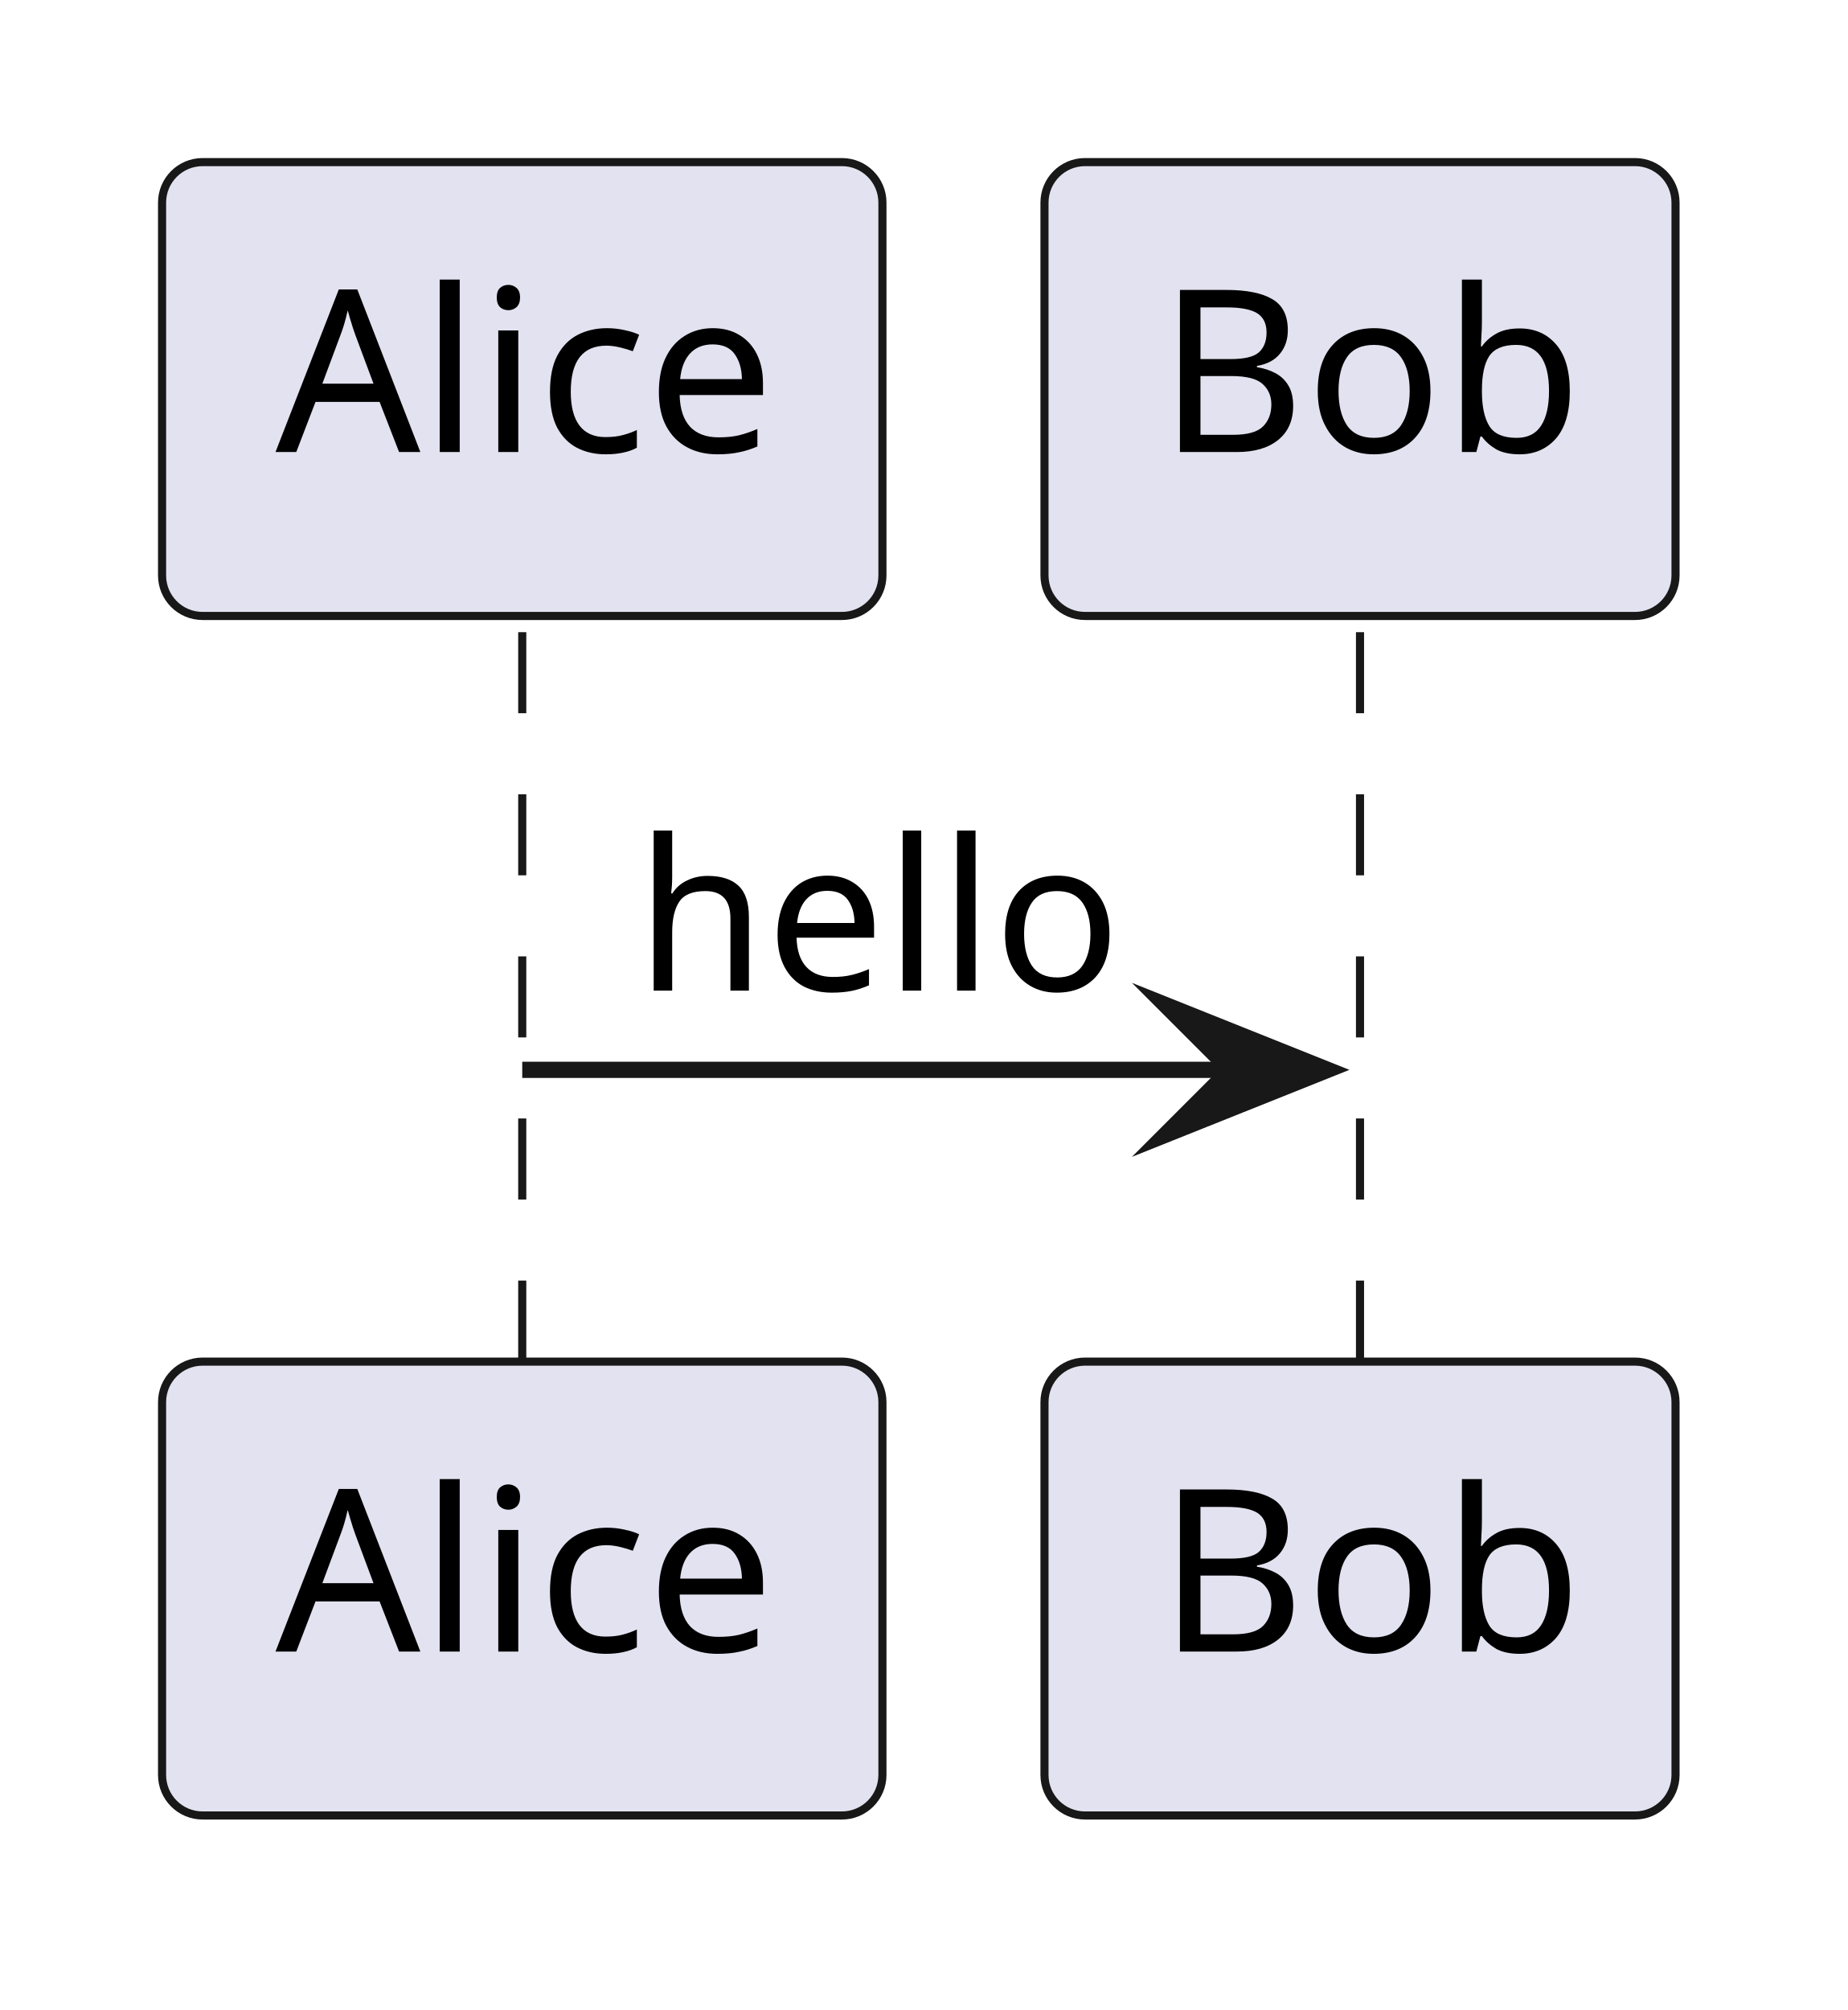
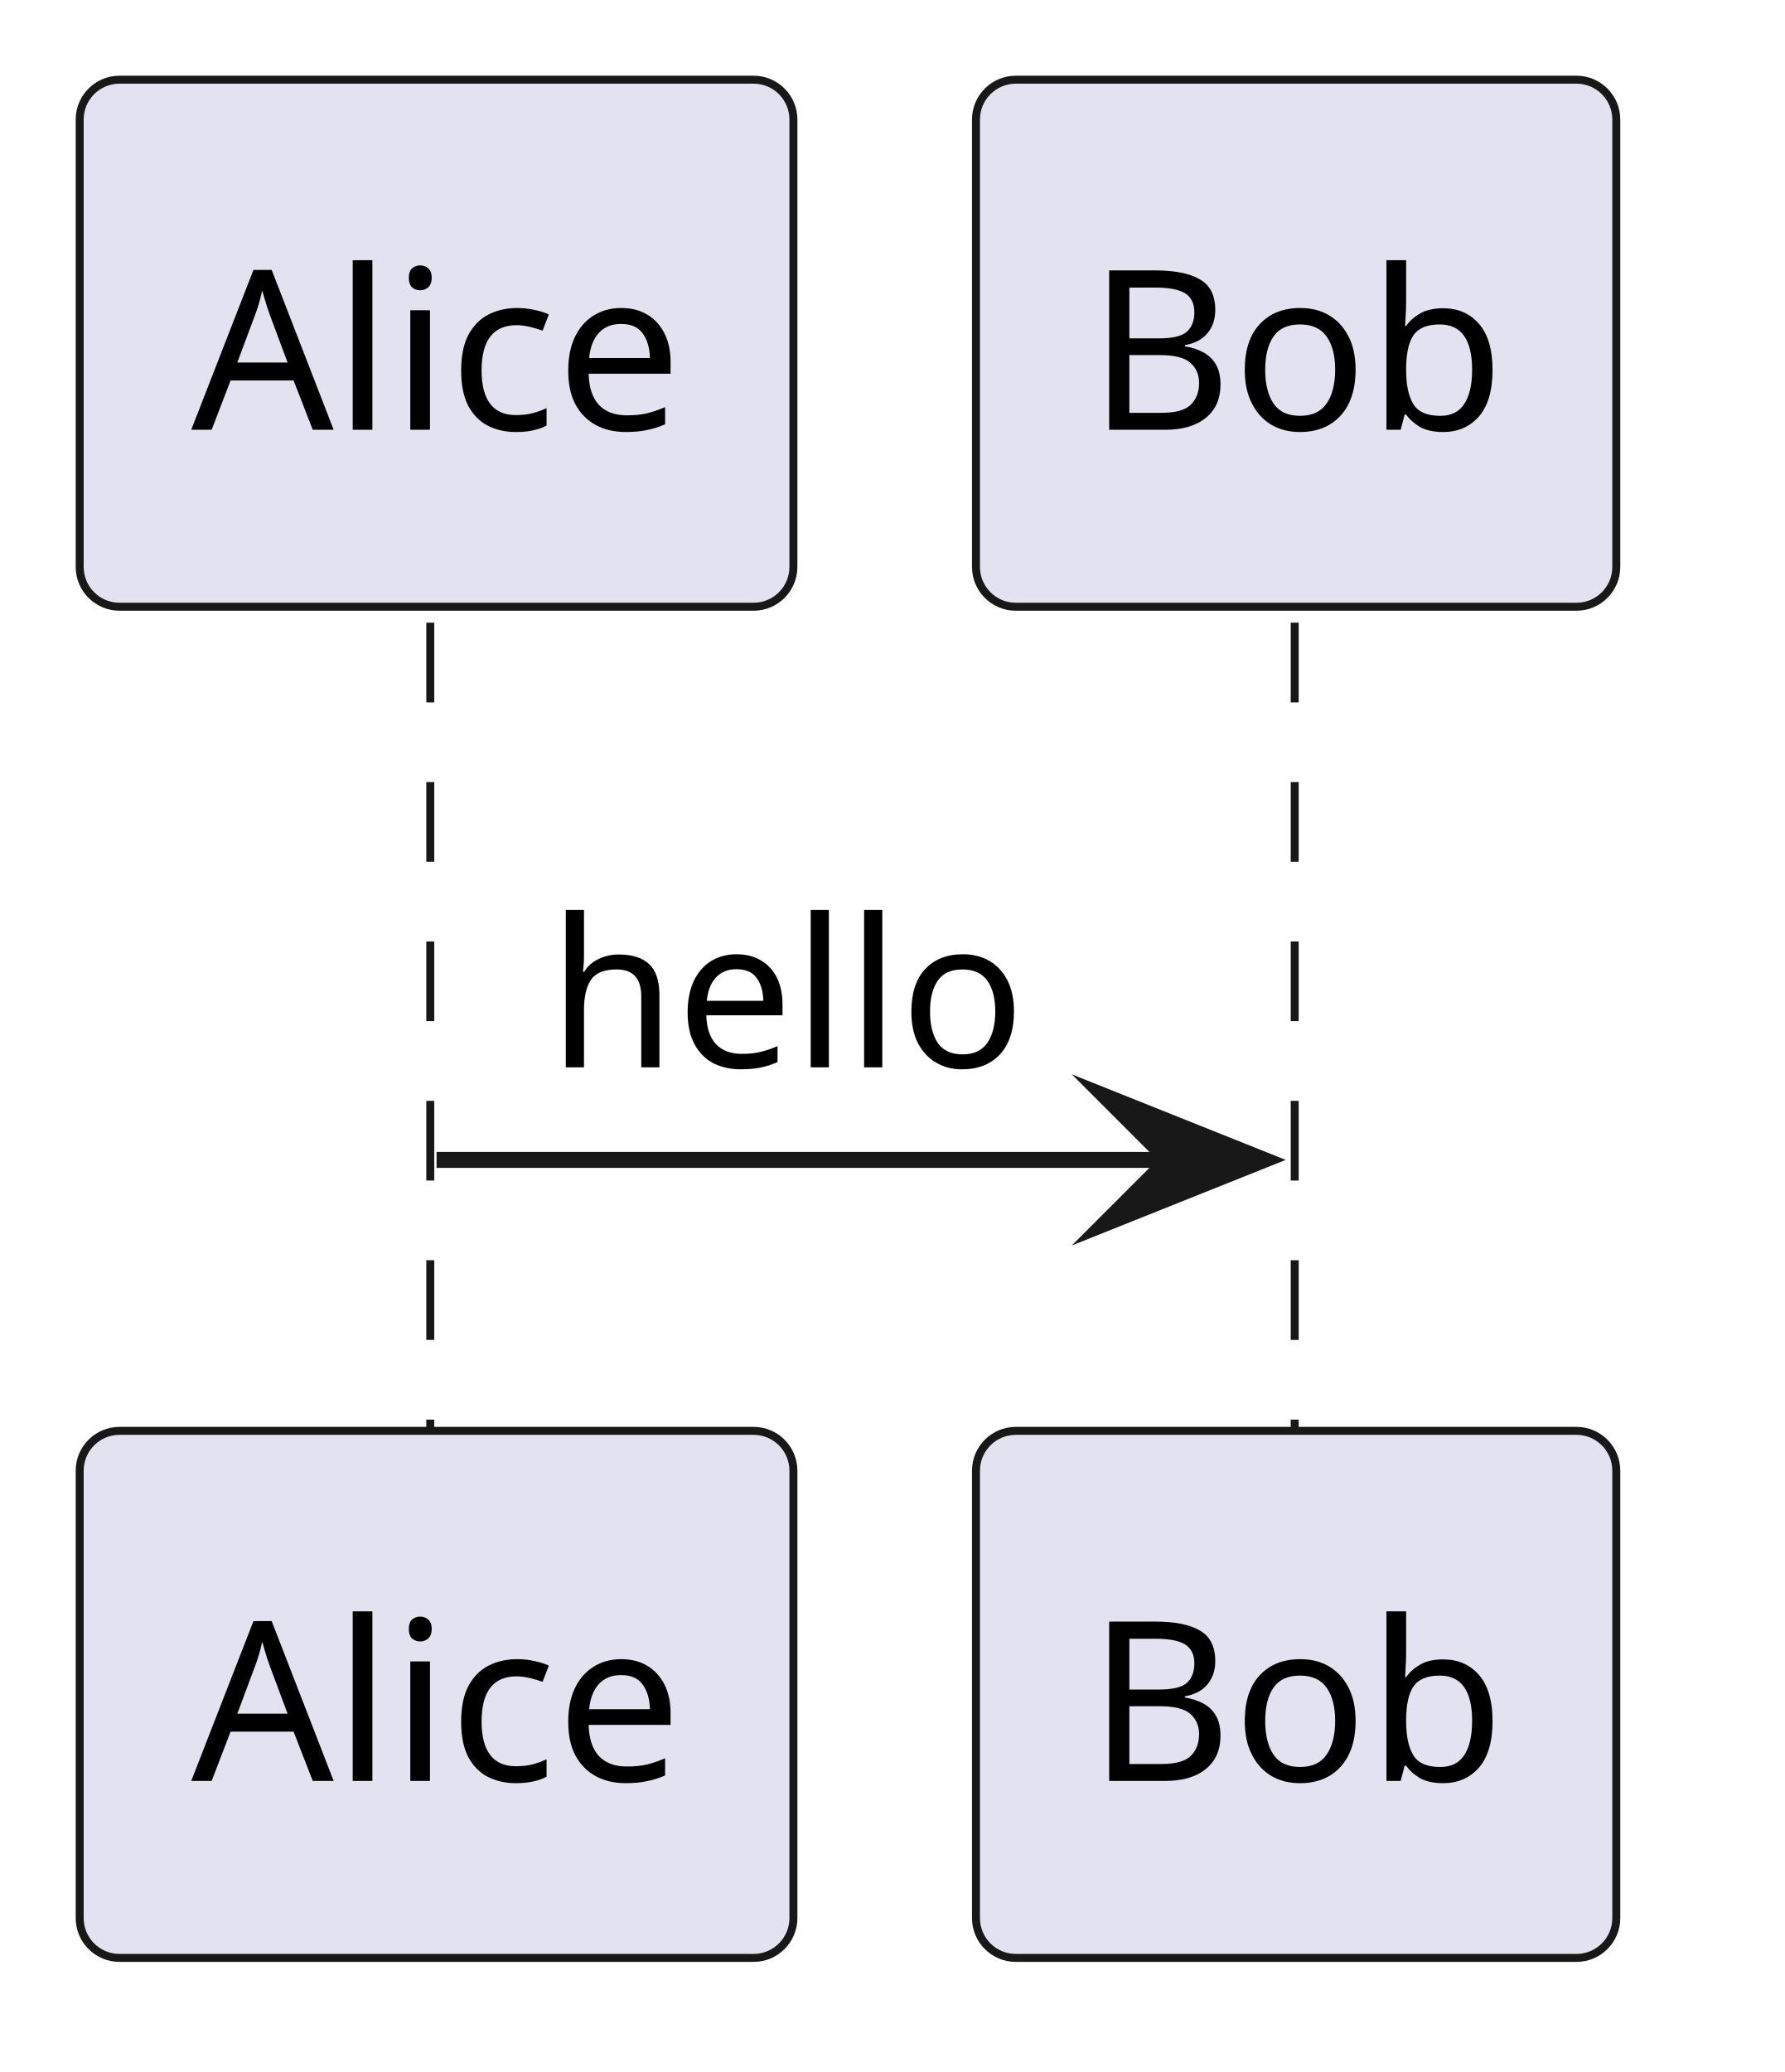
- <svg xmlns="http://www.w3.org/2000/svg" contentStyleType="text/css" data-diagram-type="SEQUENCE" height="124px" preserveAspectRatio="none" style="width:114px;height:124px;background:#FFFFFF;" version="1.1" viewBox="0 0 114 124" width="114px" zoomAndPan="magnify">
+ <svg xmlns="http://www.w3.org/2000/svg" contentStyleType="text/css" data-diagram-type="SEQUENCE" height="130px" preserveAspectRatio="none" style="width:112px;height:130px;background:#FFFFFF;" version="1.1" viewBox="0 0 112 130" width="112px" zoomAndPan="magnify">
  <defs />
-   <g font-family="sans-serif" lengthAdjust="spacing">
-     <g>
-       <rect fill="#000" fill-opacity="0" height="45" width="8" x="28.725" y="39" />
-       <line style="stroke:#181818;stroke-width:0.5;stroke-dasharray:5,5;" x1="32.225" x2="32.225" y1="39" y2="84" />
+   <g>
+     <g class="participant-lifeline" data-entity-uid="part1" data-qualified-name="Alice" data-source-line="1" id="part1-lifeline">
+       <g>
+         <rect fill="#000000" fill-opacity="0" height="51.706" width="8" x="23.393" y="39.068" />
+         <line style="stroke:#181818;stroke-width:0.5;stroke-dasharray:5,5;" x1="27" x2="27" y1="39.068" y2="90.774" />
+       </g>
    </g>
-     <g>
-       <rect fill="#000" fill-opacity="0" height="45" width="8" x="80.419" y="39" />
-       <line style="stroke:#181818;stroke-width:0.5;stroke-dasharray:5,5;" x1="83.919" x2="83.919" y1="39" y2="84" />
+     <g class="participant-lifeline" data-entity-uid="part2" data-qualified-name="Bob" data-source-line="1" id="part2-lifeline">
+       <g>
+         <rect fill="#000000" fill-opacity="0" height="51.706" width="8" x="77.332" y="39.068" />
+         <line style="stroke:#181818;stroke-width:0.5;stroke-dasharray:5,5;" x1="81.242" x2="81.242" y1="39.068" y2="90.774" />
+       </g>
    </g>
-     <rect fill="#E2E2F0" height="28" rx="2.5" ry="2.5" style="stroke:#181818;stroke-width:0.5;" width="44.45" x="10" y="10" />
-     <text fill="#000" font-size="14" textLength="30.45" x="17" y="27.889">Alice</text>
-     <rect fill="#E2E2F0" height="28" rx="2.5" ry="2.5" style="stroke:#181818;stroke-width:0.5;" width="38.938" x="64.45" y="10" />
-     <text fill="#000" font-size="14" textLength="24.938" x="71.45" y="27.889">Bob</text>
-     <rect fill="#E2E2F0" height="28" rx="2.5" ry="2.5" style="stroke:#181818;stroke-width:0.5;" width="44.45" x="10" y="84" />
-     <text fill="#000" font-size="14" textLength="30.45" x="17" y="101.889">Alice</text>
-     <rect fill="#E2E2F0" height="28" rx="2.5" ry="2.5" style="stroke:#181818;stroke-width:0.5;" width="38.938" x="64.45" y="84" />
-     <text fill="#000" font-size="14" textLength="24.938" x="71.45" y="101.889">Bob</text>
-     <polygon fill="#181818" points="71.919,62,81.919,66,71.919,70,75.919,66" style="stroke:#181818;stroke-width:1;stroke-linejoin:miter;stroke-miterlimit:10;" />
-     <line style="stroke:#181818;stroke-width:1;" x1="32.225" x2="77.919" y1="66" y2="66" />
-     <text fill="#000" font-size="13" textLength="27.544" x="39.225" y="61.111">hello</text>
+     <g class="participant participant-head" data-entity-uid="part1" data-qualified-name="Alice" data-source-line="1" id="part1-head">
+       <rect fill="#E2E2F0" height="33.068" rx="2.5" ry="2.5" style="stroke:#181818;stroke-width:0.5;" width="44.786" x="5" y="5" />
+       <text fill="#000000" font-family="sans-serif" font-size="14" lengthAdjust="spacing" textLength="30.786" x="12" y="26.966">Alice</text>
+     </g>
+     <g class="participant participant-tail" data-entity-uid="part1" data-qualified-name="Alice" data-source-line="1" id="part1-tail">
+       <rect fill="#E2E2F0" height="33.068" rx="2.5" ry="2.5" style="stroke:#181818;stroke-width:0.5;" width="44.786" x="5" y="89.774" />
+       <text fill="#000000" font-family="sans-serif" font-size="14" lengthAdjust="spacing" textLength="30.786" x="12" y="111.74">Alice</text>
+     </g>
+     <g class="participant participant-head" data-entity-uid="part2" data-qualified-name="Bob" data-source-line="1" id="part2-head">
+       <rect fill="#E2E2F0" height="33.068" rx="2.5" ry="2.5" style="stroke:#181818;stroke-width:0.5;" width="40.18" x="61.242" y="5" />
+       <text fill="#000000" font-family="sans-serif" font-size="14" lengthAdjust="spacing" textLength="26.18" x="68.242" y="26.966">Bob</text>
+     </g>
+     <g class="participant participant-tail" data-entity-uid="part2" data-qualified-name="Bob" data-source-line="1" id="part2-tail">
+       <rect fill="#E2E2F0" height="33.068" rx="2.5" ry="2.5" style="stroke:#181818;stroke-width:0.5;" width="40.18" x="61.242" y="89.774" />
+       <text fill="#000000" font-family="sans-serif" font-size="14" lengthAdjust="spacing" textLength="26.18" x="68.242" y="111.74">Bob</text>
+     </g>
+     <g class="message" data-entity-1="part1" data-entity-2="part2" data-source-line="1" id="msg1">
+       <polygon fill="#181818" points="69.332,68.774,79.332,72.774,69.332,76.774,73.332,72.774" style="stroke:#181818;stroke-width:1;stroke-linejoin:miter;stroke-miterlimit:10;" />
+       <line style="stroke:#181818;stroke-width:1;" x1="27.393" x2="75.332" y1="72.774" y2="72.774" />
+       <text fill="#000000" font-family="sans-serif" font-size="13" lengthAdjust="spacing" textLength="29.939" x="34.393" y="66.965">hello</text>
+     </g>
  </g>
</svg>
